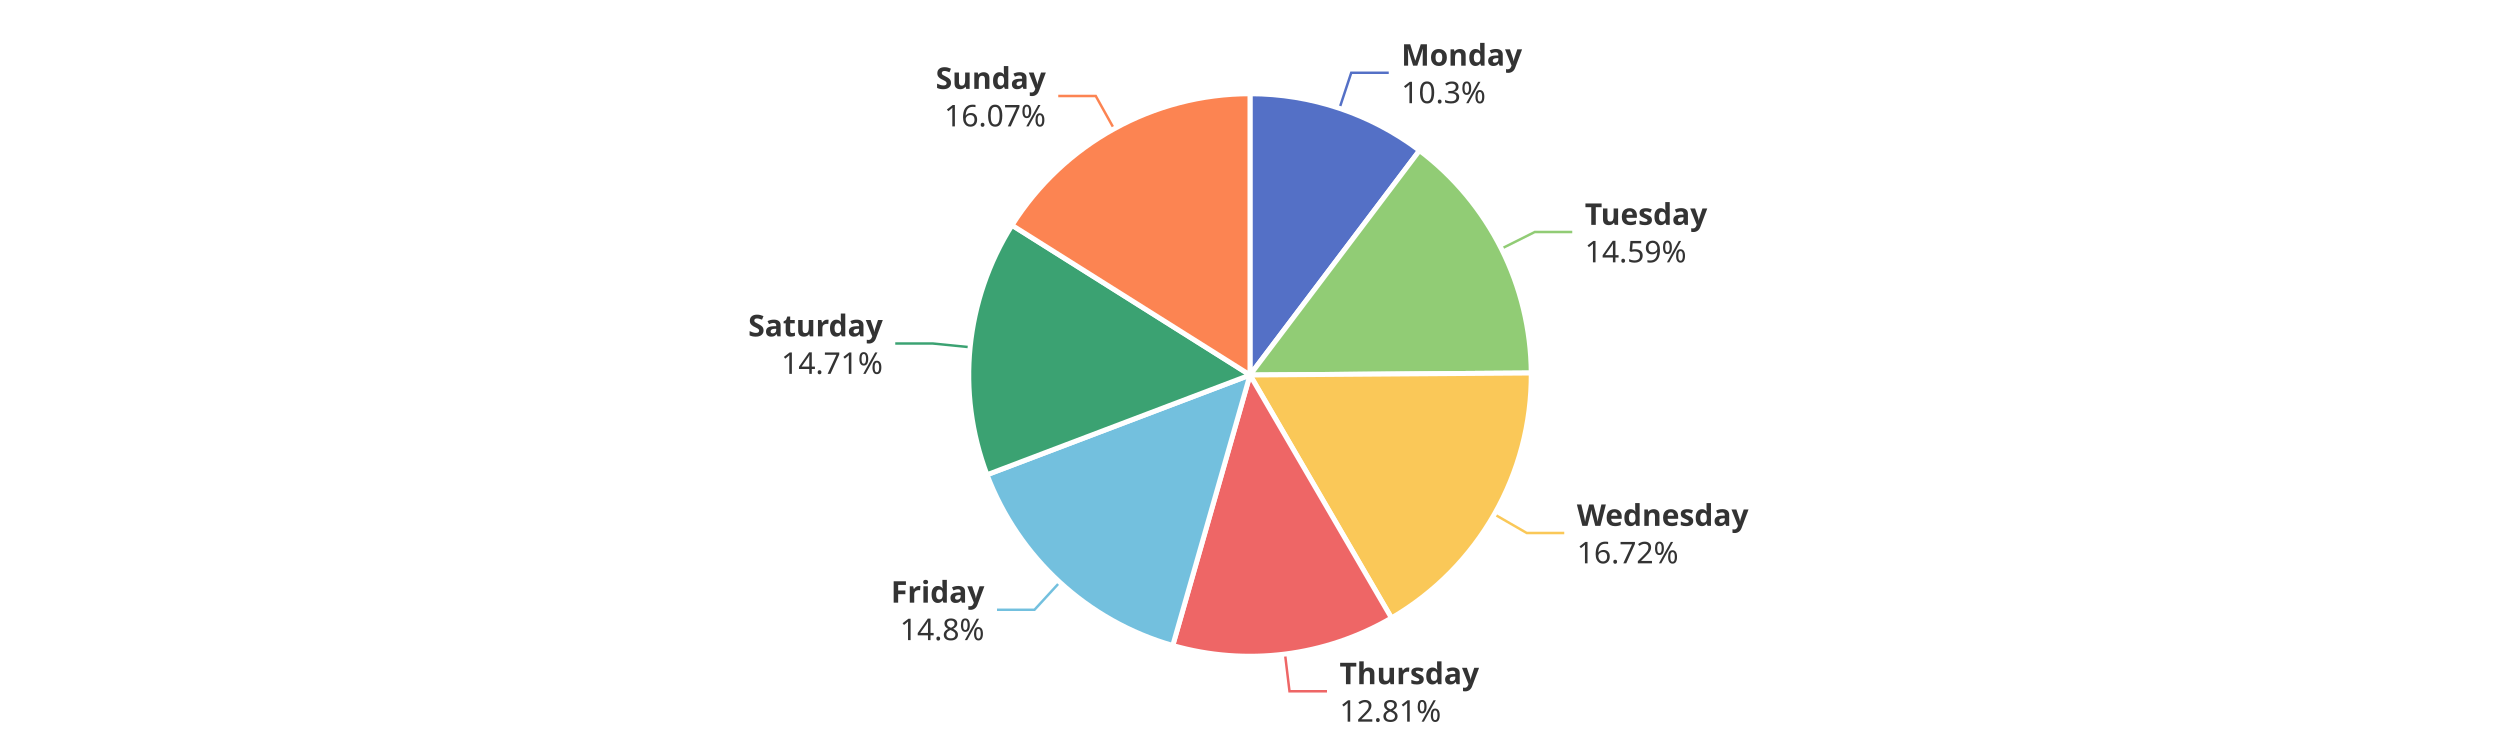
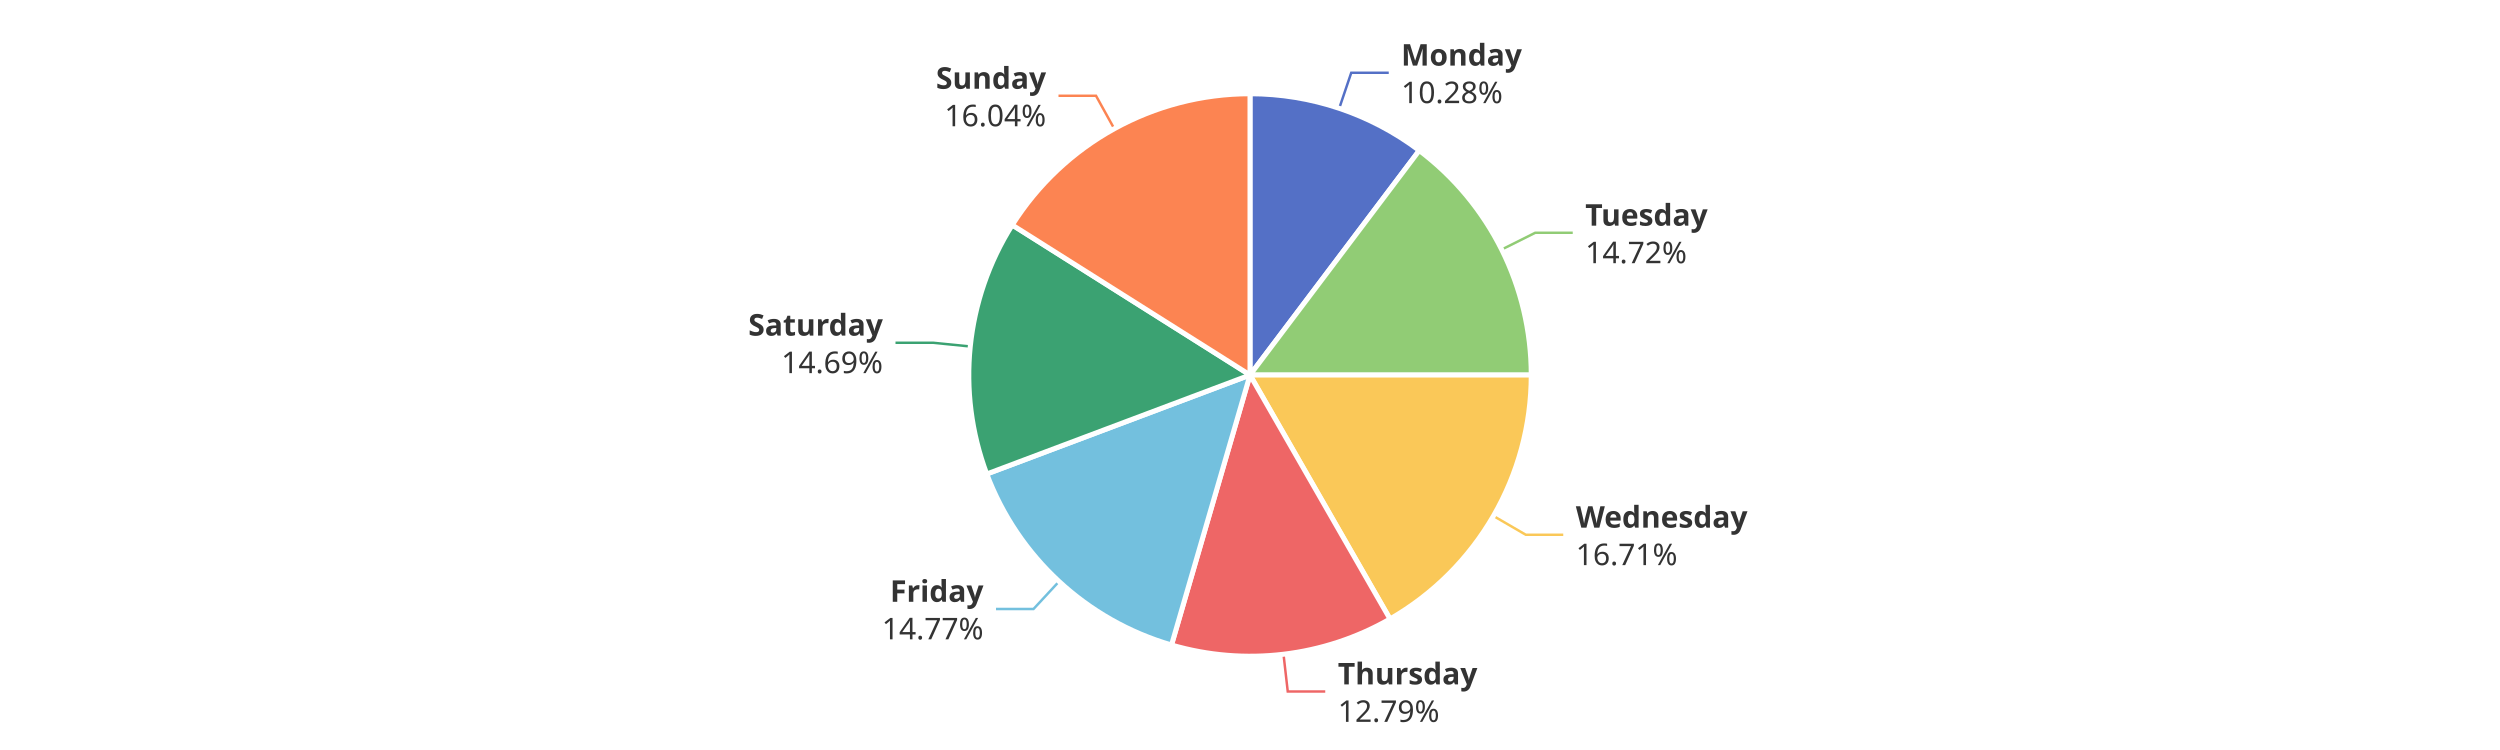
<svg xmlns="http://www.w3.org/2000/svg" width="1000" height="300" version="1.1" baseProfile="full" viewBox="0 0 1000 300">
  <rect width="1000" height="300" x="0" y="0" id="0" fill="#ffffff" />
-   <polyline points="535.8 43.3 540.5 29.1 555.5 29.1" fill="none" stroke="#5470c6" />
-   <polyline points="600.5 99.5 613.9 92.8 628.9 92.8" fill="none" stroke="#91cc75" />
-   <polyline points="597.7 205.7 610.7 213.2 625.7 213.2" fill="none" stroke="#fac858" />
-   <polyline points="514 261.6 515.8 276.5 530.8 276.5" fill="none" stroke="#ee6666" />
-   <polyline points="423.9 232.9 413.8 243.9 398.8 243.9" fill="none" stroke="#73c0de" />
-   <polyline points="388.1 138.9 373.1 137.4 358.1 137.4" fill="none" stroke="#3ba272" />
-   <polyline points="445.6 51.5 438.3 38.4 423.3 38.4" fill="none" stroke="#fc8452" />
-   <path d="M500 37.5A112.5 112.5 0 0 1 567.8 60.2L500 150Z" fill="#5470c6" stroke="#fff" stroke-width="2" stroke-linejoin="round" />
-   <path d="M567.8 60.2A112.5 112.5 0 0 1 612.5 149.2L500 150Z" fill="#91cc75" stroke="#fff" stroke-width="2" stroke-linejoin="round" />
-   <path d="M612.5 149.2A112.5 112.5 0 0 1 556.6 247.2L500 150Z" fill="#fac858" stroke="#fff" stroke-width="2" stroke-linejoin="round" />
-   <path d="M556.6 247.2A112.5 112.5 0 0 1 469.1 258.2L500 150Z" fill="#ee6666" stroke="#fff" stroke-width="2" stroke-linejoin="round" />
-   <path d="M469.1 258.2A112.5 112.5 0 0 1 394.8 189.9L500 150Z" fill="#73c0de" stroke="#fff" stroke-width="2" stroke-linejoin="round" />
-   <path d="M394.8 189.9A112.5 112.5 0 0 1 404.8 90.1L500 150Z" fill="#3ba272" stroke="#fff" stroke-width="2" stroke-linejoin="round" />
-   <path d="M404.8 90.1A112.5 112.5 0 0 1 500 37.5L500 150Z" fill="#fc8452" stroke="#fff" stroke-width="2" stroke-linejoin="round" />
-   <path d="M0 -15l42.8 0l0 30l-42.8 0Z" transform="translate(560.5368 29.1157)" fill="none" />
-   <text dominant-baseline="central" text-anchor="start" style="font-size:12px;font-family:sans-serif;font-weight:bold;" y="-7.5" transform="translate(560.5368 29.1157)" fill="#333" stroke="rgb(255,255,255)" stroke-width="2" paint-order="stroke" stroke-miterlimit="2">Monday</text>
-   <text dominant-baseline="central" text-anchor="start" style="font-size:12px;font-family:sans-serif;" y="7.5" transform="translate(560.5368 29.1157)" fill="#333" stroke="rgb(255,255,255)" stroke-width="2" paint-order="stroke" stroke-miterlimit="2">10.3%</text>
-   <path d="M0 -15l46.2 0l0 30l-46.2 0Z" transform="translate(633.9405 92.7827)" fill="none" />
-   <text dominant-baseline="central" text-anchor="start" style="font-size:12px;font-family:sans-serif;font-weight:bold;" y="-7.5" transform="translate(633.9405 92.7827)" fill="#333" stroke="rgb(255,255,255)" stroke-width="2" paint-order="stroke" stroke-miterlimit="2">Tuesday</text>
-   <text dominant-baseline="central" text-anchor="start" style="font-size:12px;font-family:sans-serif;" y="7.5" transform="translate(633.9405 92.7827)" fill="#333" stroke="rgb(255,255,255)" stroke-width="2" paint-order="stroke" stroke-miterlimit="2">14.59%</text>
-   <path d="M0 -15l63.6 0l0 30l-63.6 0Z" transform="translate(630.7439 213.1826)" fill="none" />
-   <text dominant-baseline="central" text-anchor="start" style="font-size:12px;font-family:sans-serif;font-weight:bold;" y="-7.5" transform="translate(630.7439 213.1826)" fill="#333" stroke="rgb(255,255,255)" stroke-width="2" paint-order="stroke" stroke-miterlimit="2">Wednesday</text>
-   <text dominant-baseline="central" text-anchor="start" style="font-size:12px;font-family:sans-serif;" y="7.5" transform="translate(630.7439 213.1826)" fill="#333" stroke="rgb(255,255,255)" stroke-width="2" paint-order="stroke" stroke-miterlimit="2">16.72%</text>
-   <path d="M0 -15l50.2 0l0 30l-50.2 0Z" transform="translate(535.8194 276.5148)" fill="none" />
-   <text dominant-baseline="central" text-anchor="start" style="font-size:12px;font-family:sans-serif;font-weight:bold;" y="-7.5" transform="translate(535.8194 276.5148)" fill="#333" stroke="rgb(255,255,255)" stroke-width="2" paint-order="stroke" stroke-miterlimit="2">Thursday</text>
-   <text dominant-baseline="central" text-anchor="start" style="font-size:12px;font-family:sans-serif;" y="7.5" transform="translate(535.8194 276.5148)" fill="#333" stroke="rgb(255,255,255)" stroke-width="2" paint-order="stroke" stroke-miterlimit="2">12.81%</text>
-   <path d="M-34.2 -15l34.2 0l0 30l-34.2 0Z" transform="translate(393.7544 243.904)" fill="none" />
-   <text dominant-baseline="central" text-anchor="end" style="font-size:12px;font-family:sans-serif;font-weight:bold;" y="-7.5" transform="translate(393.7544 243.904)" fill="#333" stroke="rgb(255,255,255)" stroke-width="2" paint-order="stroke" stroke-miterlimit="2">Friday</text>
-   <text dominant-baseline="central" text-anchor="end" style="font-size:12px;font-family:sans-serif;" y="7.5" transform="translate(393.7544 243.904)" fill="#333" stroke="rgb(255,255,255)" stroke-width="2" paint-order="stroke" stroke-miterlimit="2">14.8%</text>
-   <path d="M-48.2 -15l48.2 0l0 30l-48.2 0Z" transform="translate(353.1257 137.3845)" fill="none" />
-   <text dominant-baseline="central" text-anchor="end" style="font-size:12px;font-family:sans-serif;font-weight:bold;" y="-7.5" transform="translate(353.1257 137.3845)" fill="#333" stroke="rgb(255,255,255)" stroke-width="2" paint-order="stroke" stroke-miterlimit="2">Saturday</text>
-   <text dominant-baseline="central" text-anchor="end" style="font-size:12px;font-family:sans-serif;" y="7.5" transform="translate(353.1257 137.3845)" fill="#333" stroke="rgb(255,255,255)" stroke-width="2" paint-order="stroke" stroke-miterlimit="2">14.71%</text>
-   <path d="M-40.9 -15l40.9 0l0 30l-40.9 0Z" transform="translate(418.3365 38.4031)" fill="none" />
-   <text dominant-baseline="central" text-anchor="end" style="font-size:12px;font-family:sans-serif;font-weight:bold;" y="-7.5" transform="translate(418.3365 38.4031)" fill="#333" stroke="rgb(255,255,255)" stroke-width="2" paint-order="stroke" stroke-miterlimit="2">Sunday</text>
-   <text dominant-baseline="central" text-anchor="end" style="font-size:12px;font-family:sans-serif;" y="7.5" transform="translate(418.3365 38.4031)" fill="#333" stroke="rgb(255,255,255)" stroke-width="2" paint-order="stroke" stroke-miterlimit="2">16.07%</text>
+   <polyline points="535.7 43.3 540.5 29.1 555.5 29.1" fill="none" stroke="#5470c6" />
+   <polyline points="600.7 99.8 614.1 93.1 629.1 93.1" fill="none" stroke="#91cc75" />
+   <polyline points="597.4 206.4 610.3 213.9 625.3 213.9" fill="none" stroke="#fac858" />
+   <polyline points="513.4 261.7 515.1 276.6 530.1 276.6" fill="none" stroke="#ee6666" />
+   <polyline points="423.6 232.6 413.4 243.6 398.4 243.6" fill="none" stroke="#73c0de" />
+   <polyline points="388.1 138.6 373.2 137.1 358.2 137.1" fill="none" stroke="#3ba272" />
+   <polyline points="445.7 51.5 438.4 38.3 423.4 38.3" fill="none" stroke="#fc8452" />
+   <path d="M500 37.5A112.5 112.5 0 0 1 567.7 60.2L500 150Z" fill="#5470c6" stroke="#fff" stroke-width="2" stroke-linejoin="round" />
+   <path d="M567.7 60.2A112.5 112.5 0 0 1 612.5 150L500 150Z" fill="#91cc75" stroke="#fff" stroke-width="2" stroke-linejoin="round" />
+   <path d="M612.5 150A112.5 112.5 0 0 1 556 247.6L500 150Z" fill="#fac858" stroke="#fff" stroke-width="2" stroke-linejoin="round" />
+   <path d="M556 247.6A112.5 112.5 0 0 1 468.6 258L500 150Z" fill="#ee6666" stroke="#fff" stroke-width="2" stroke-linejoin="round" />
+   <path d="M468.6 258A112.5 112.5 0 0 1 394.7 189.6L500 150Z" fill="#73c0de" stroke="#fff" stroke-width="2" stroke-linejoin="round" />
+   <path d="M394.7 189.6A112.5 112.5 0 0 1 404.9 90L500 150Z" fill="#3ba272" stroke="#fff" stroke-width="2" stroke-linejoin="round" />
+   <path d="M404.9 90A112.5 112.5 0 0 1 500 37.5L500 150Z" fill="#fc8452" stroke="#fff" stroke-width="2" stroke-linejoin="round" />
+   <path d="M0 -15l42.8 0l0 30l-42.8 0Z" transform="translate(560.4648 29.0916)" fill="none" />
+   <text dominant-baseline="central" text-anchor="start" style="font-size:12px;font-family:sans-serif;font-weight:bold;" y="-7.5" transform="translate(560.4648 29.0916)" fill="#333" stroke="rgb(255,255,255)" stroke-width="2" paint-order="stroke" stroke-miterlimit="2">Monday</text>
+   <text dominant-baseline="central" text-anchor="start" style="font-size:12px;font-family:sans-serif;" y="7.5" transform="translate(560.4648 29.0916)" fill="#333" stroke="rgb(255,255,255)" stroke-width="2" paint-order="stroke" stroke-miterlimit="2">10.28%</text>
+   <path d="M0 -15l46.2 0l0 30l-46.2 0Z" transform="translate(634.1081 93.1177)" fill="none" />
+   <text dominant-baseline="central" text-anchor="start" style="font-size:12px;font-family:sans-serif;font-weight:bold;" y="-7.5" transform="translate(634.1081 93.1177)" fill="#333" stroke="rgb(255,255,255)" stroke-width="2" paint-order="stroke" stroke-miterlimit="2">Tuesday</text>
+   <text dominant-baseline="central" text-anchor="start" style="font-size:12px;font-family:sans-serif;" y="7.5" transform="translate(634.1081 93.1177)" fill="#333" stroke="rgb(255,255,255)" stroke-width="2" paint-order="stroke" stroke-miterlimit="2">14.72%</text>
+   <path d="M0 -15l63.6 0l0 30l-63.6 0Z" transform="translate(630.3314 213.9003)" fill="none" />
+   <text dominant-baseline="central" text-anchor="start" style="font-size:12px;font-family:sans-serif;font-weight:bold;" y="-7.5" transform="translate(630.3314 213.9003)" fill="#333" stroke="rgb(255,255,255)" stroke-width="2" paint-order="stroke" stroke-miterlimit="2">Wednesday</text>
+   <text dominant-baseline="central" text-anchor="start" style="font-size:12px;font-family:sans-serif;" y="7.5" transform="translate(630.3314 213.9003)" fill="#333" stroke="rgb(255,255,255)" stroke-width="2" paint-order="stroke" stroke-miterlimit="2">16.71%</text>
+   <path d="M0 -15l50.2 0l0 30l-50.2 0Z" transform="translate(535.1451 276.5973)" fill="none" />
+   <text dominant-baseline="central" text-anchor="start" style="font-size:12px;font-family:sans-serif;font-weight:bold;" y="-7.5" transform="translate(535.1451 276.5973)" fill="#333" stroke="rgb(255,255,255)" stroke-width="2" paint-order="stroke" stroke-miterlimit="2">Thursday</text>
+   <text dominant-baseline="central" text-anchor="start" style="font-size:12px;font-family:sans-serif;" y="7.5" transform="translate(535.1451 276.5973)" fill="#333" stroke="rgb(255,255,255)" stroke-width="2" paint-order="stroke" stroke-miterlimit="2">12.79%</text>
+   <path d="M-40.9 -15l40.9 0l0 30l-40.9 0Z" transform="translate(393.3941 243.5717)" fill="none" />
+   <text dominant-baseline="central" text-anchor="end" style="font-size:12px;font-family:sans-serif;font-weight:bold;" y="-7.5" transform="translate(393.3941 243.5717)" fill="#333" stroke="rgb(255,255,255)" stroke-width="2" paint-order="stroke" stroke-miterlimit="2">Friday</text>
+   <text dominant-baseline="central" text-anchor="end" style="font-size:12px;font-family:sans-serif;" y="7.5" transform="translate(393.3941 243.5717)" fill="#333" stroke="rgb(255,255,255)" stroke-width="2" paint-order="stroke" stroke-miterlimit="2">14.77%</text>
+   <path d="M-48.2 -15l48.2 0l0 30l-48.2 0Z" transform="translate(353.1559 137.0843)" fill="none" />
+   <text dominant-baseline="central" text-anchor="end" style="font-size:12px;font-family:sans-serif;font-weight:bold;" y="-7.5" transform="translate(353.1559 137.0843)" fill="#333" stroke="rgb(255,255,255)" stroke-width="2" paint-order="stroke" stroke-miterlimit="2">Saturday</text>
+   <text dominant-baseline="central" text-anchor="end" style="font-size:12px;font-family:sans-serif;" y="7.5" transform="translate(353.1559 137.0843)" fill="#333" stroke="rgb(255,255,255)" stroke-width="2" paint-order="stroke" stroke-miterlimit="2">14.69%</text>
+   <path d="M-40.9 -15l40.9 0l0 30l-40.9 0Z" transform="translate(418.4361 38.3482)" fill="none" />
+   <text dominant-baseline="central" text-anchor="end" style="font-size:12px;font-family:sans-serif;font-weight:bold;" y="-7.5" transform="translate(418.4361 38.3482)" fill="#333" stroke="rgb(255,255,255)" stroke-width="2" paint-order="stroke" stroke-miterlimit="2">Sunday</text>
+   <text dominant-baseline="central" text-anchor="end" style="font-size:12px;font-family:sans-serif;" y="7.5" transform="translate(418.4361 38.3482)" fill="#333" stroke="rgb(255,255,255)" stroke-width="2" paint-order="stroke" stroke-miterlimit="2">16.04%</text>
</svg>
